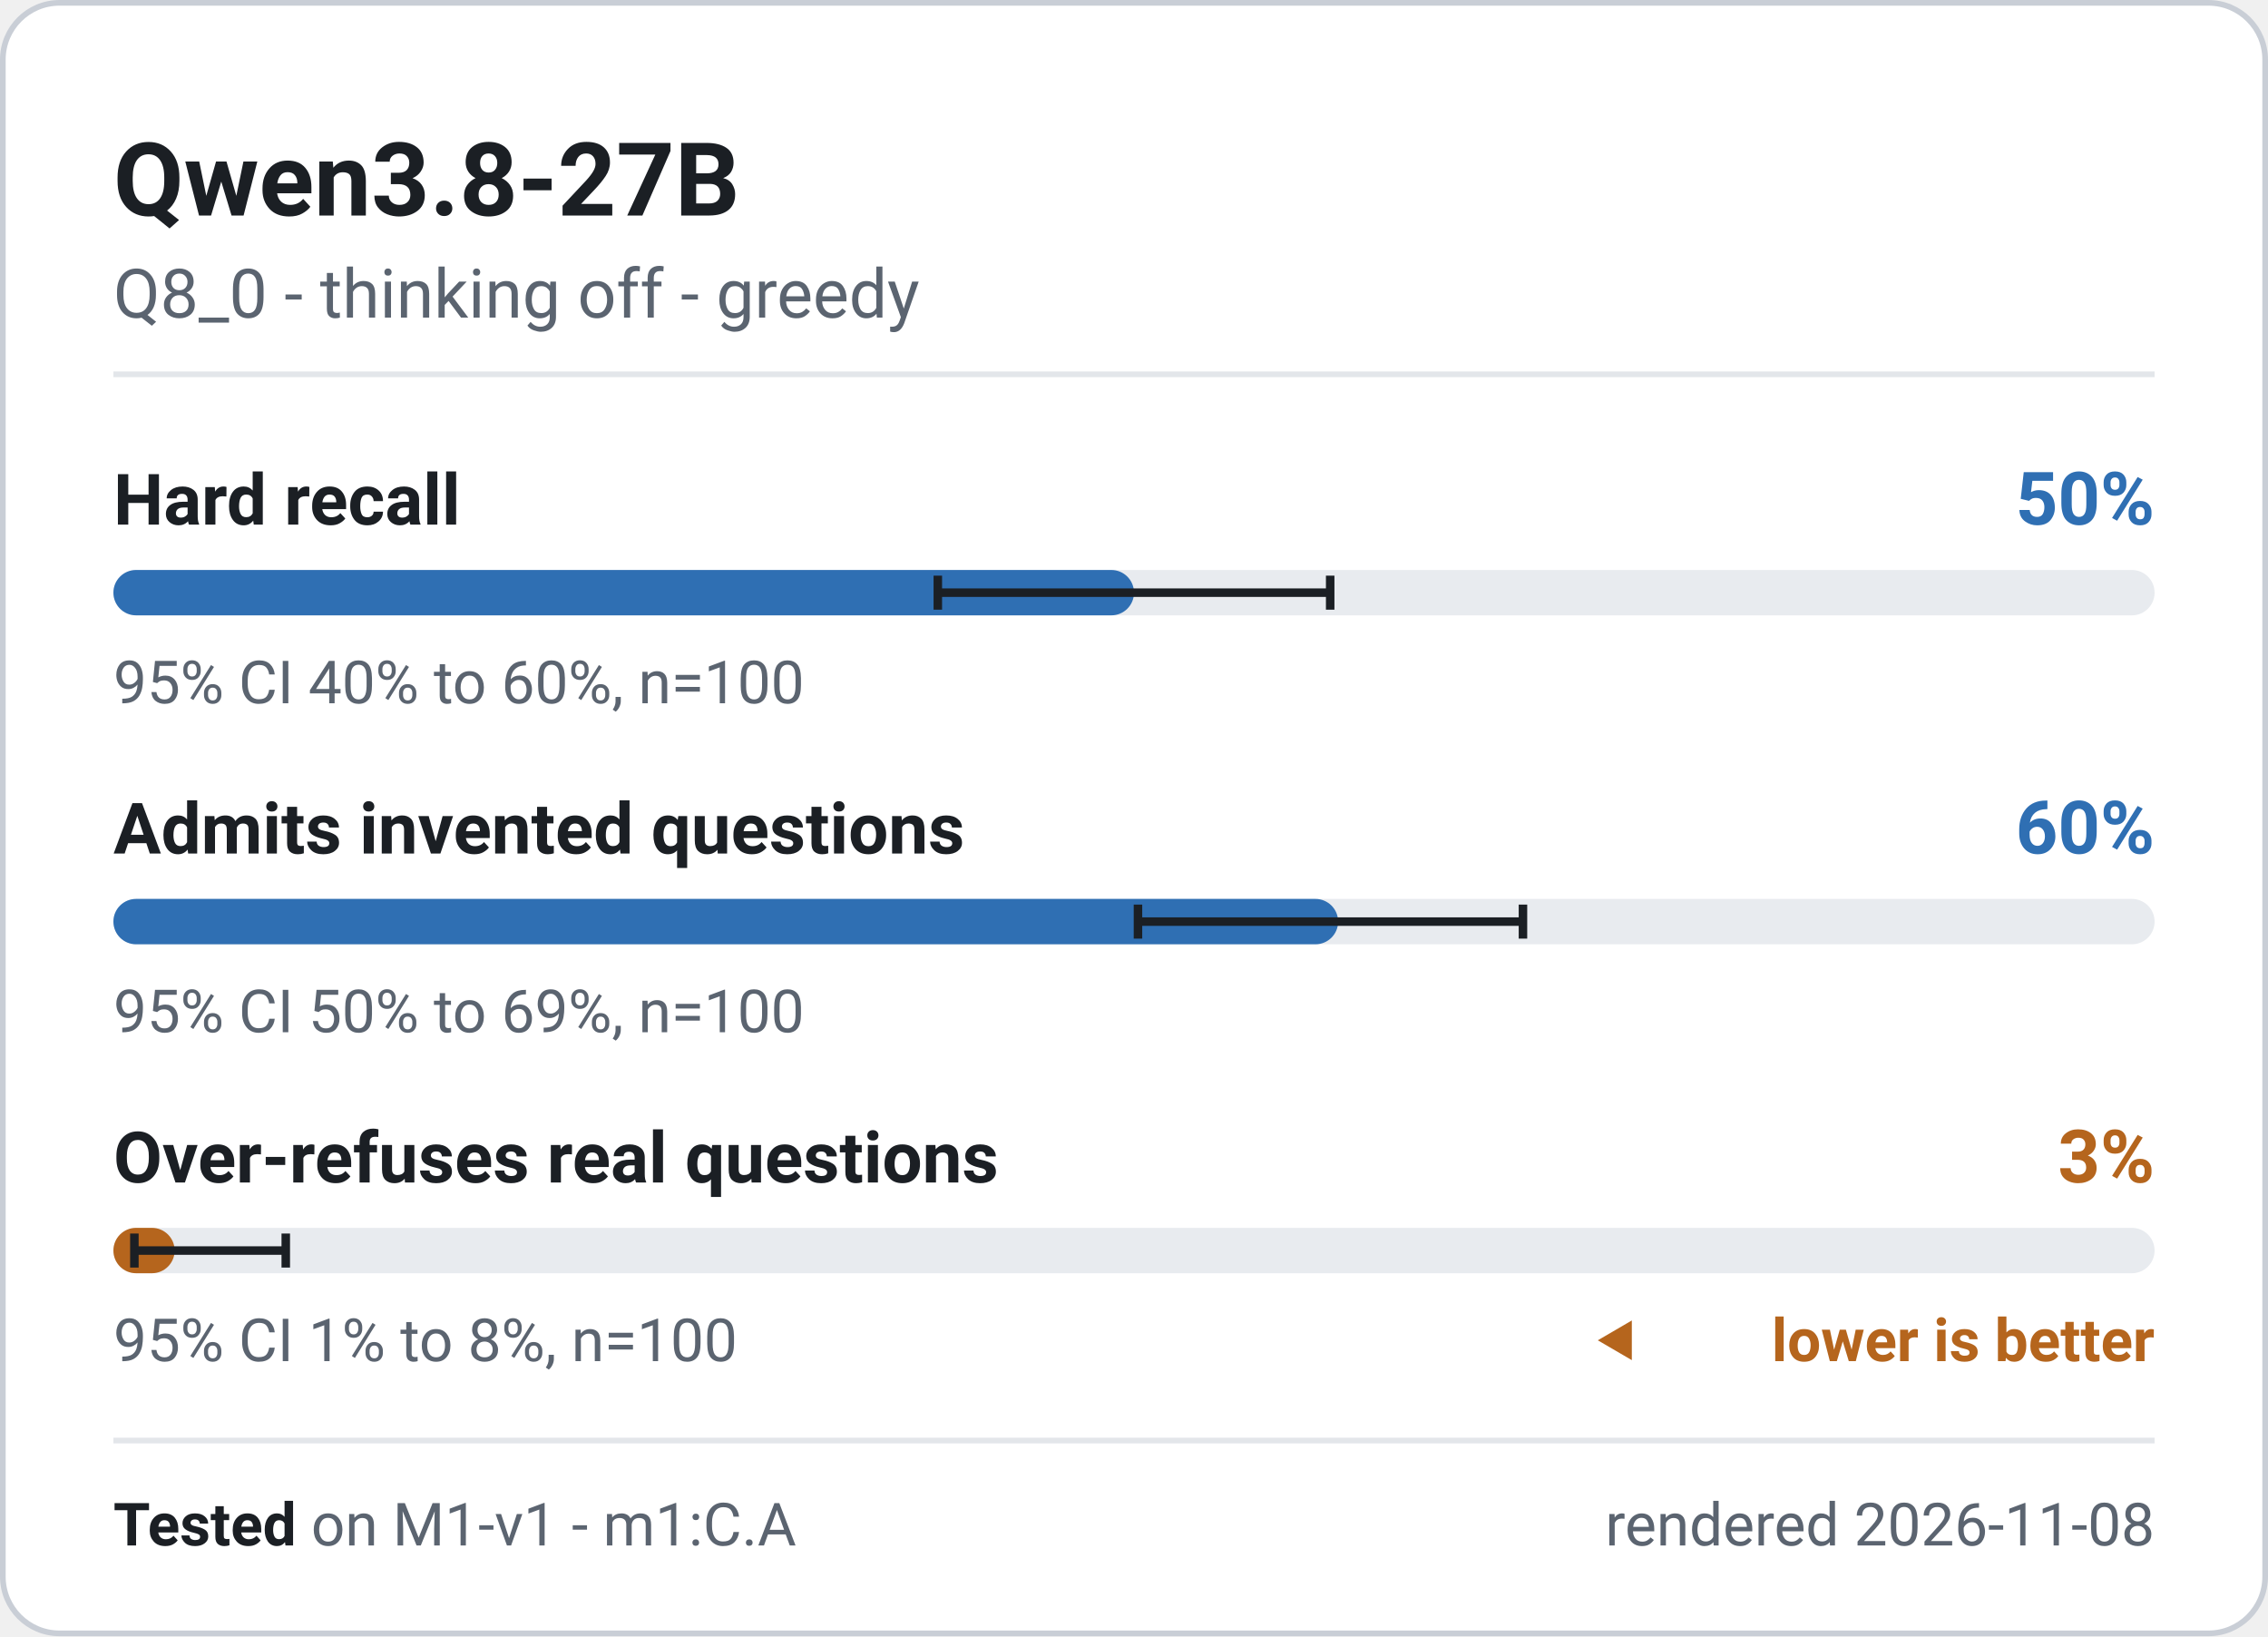
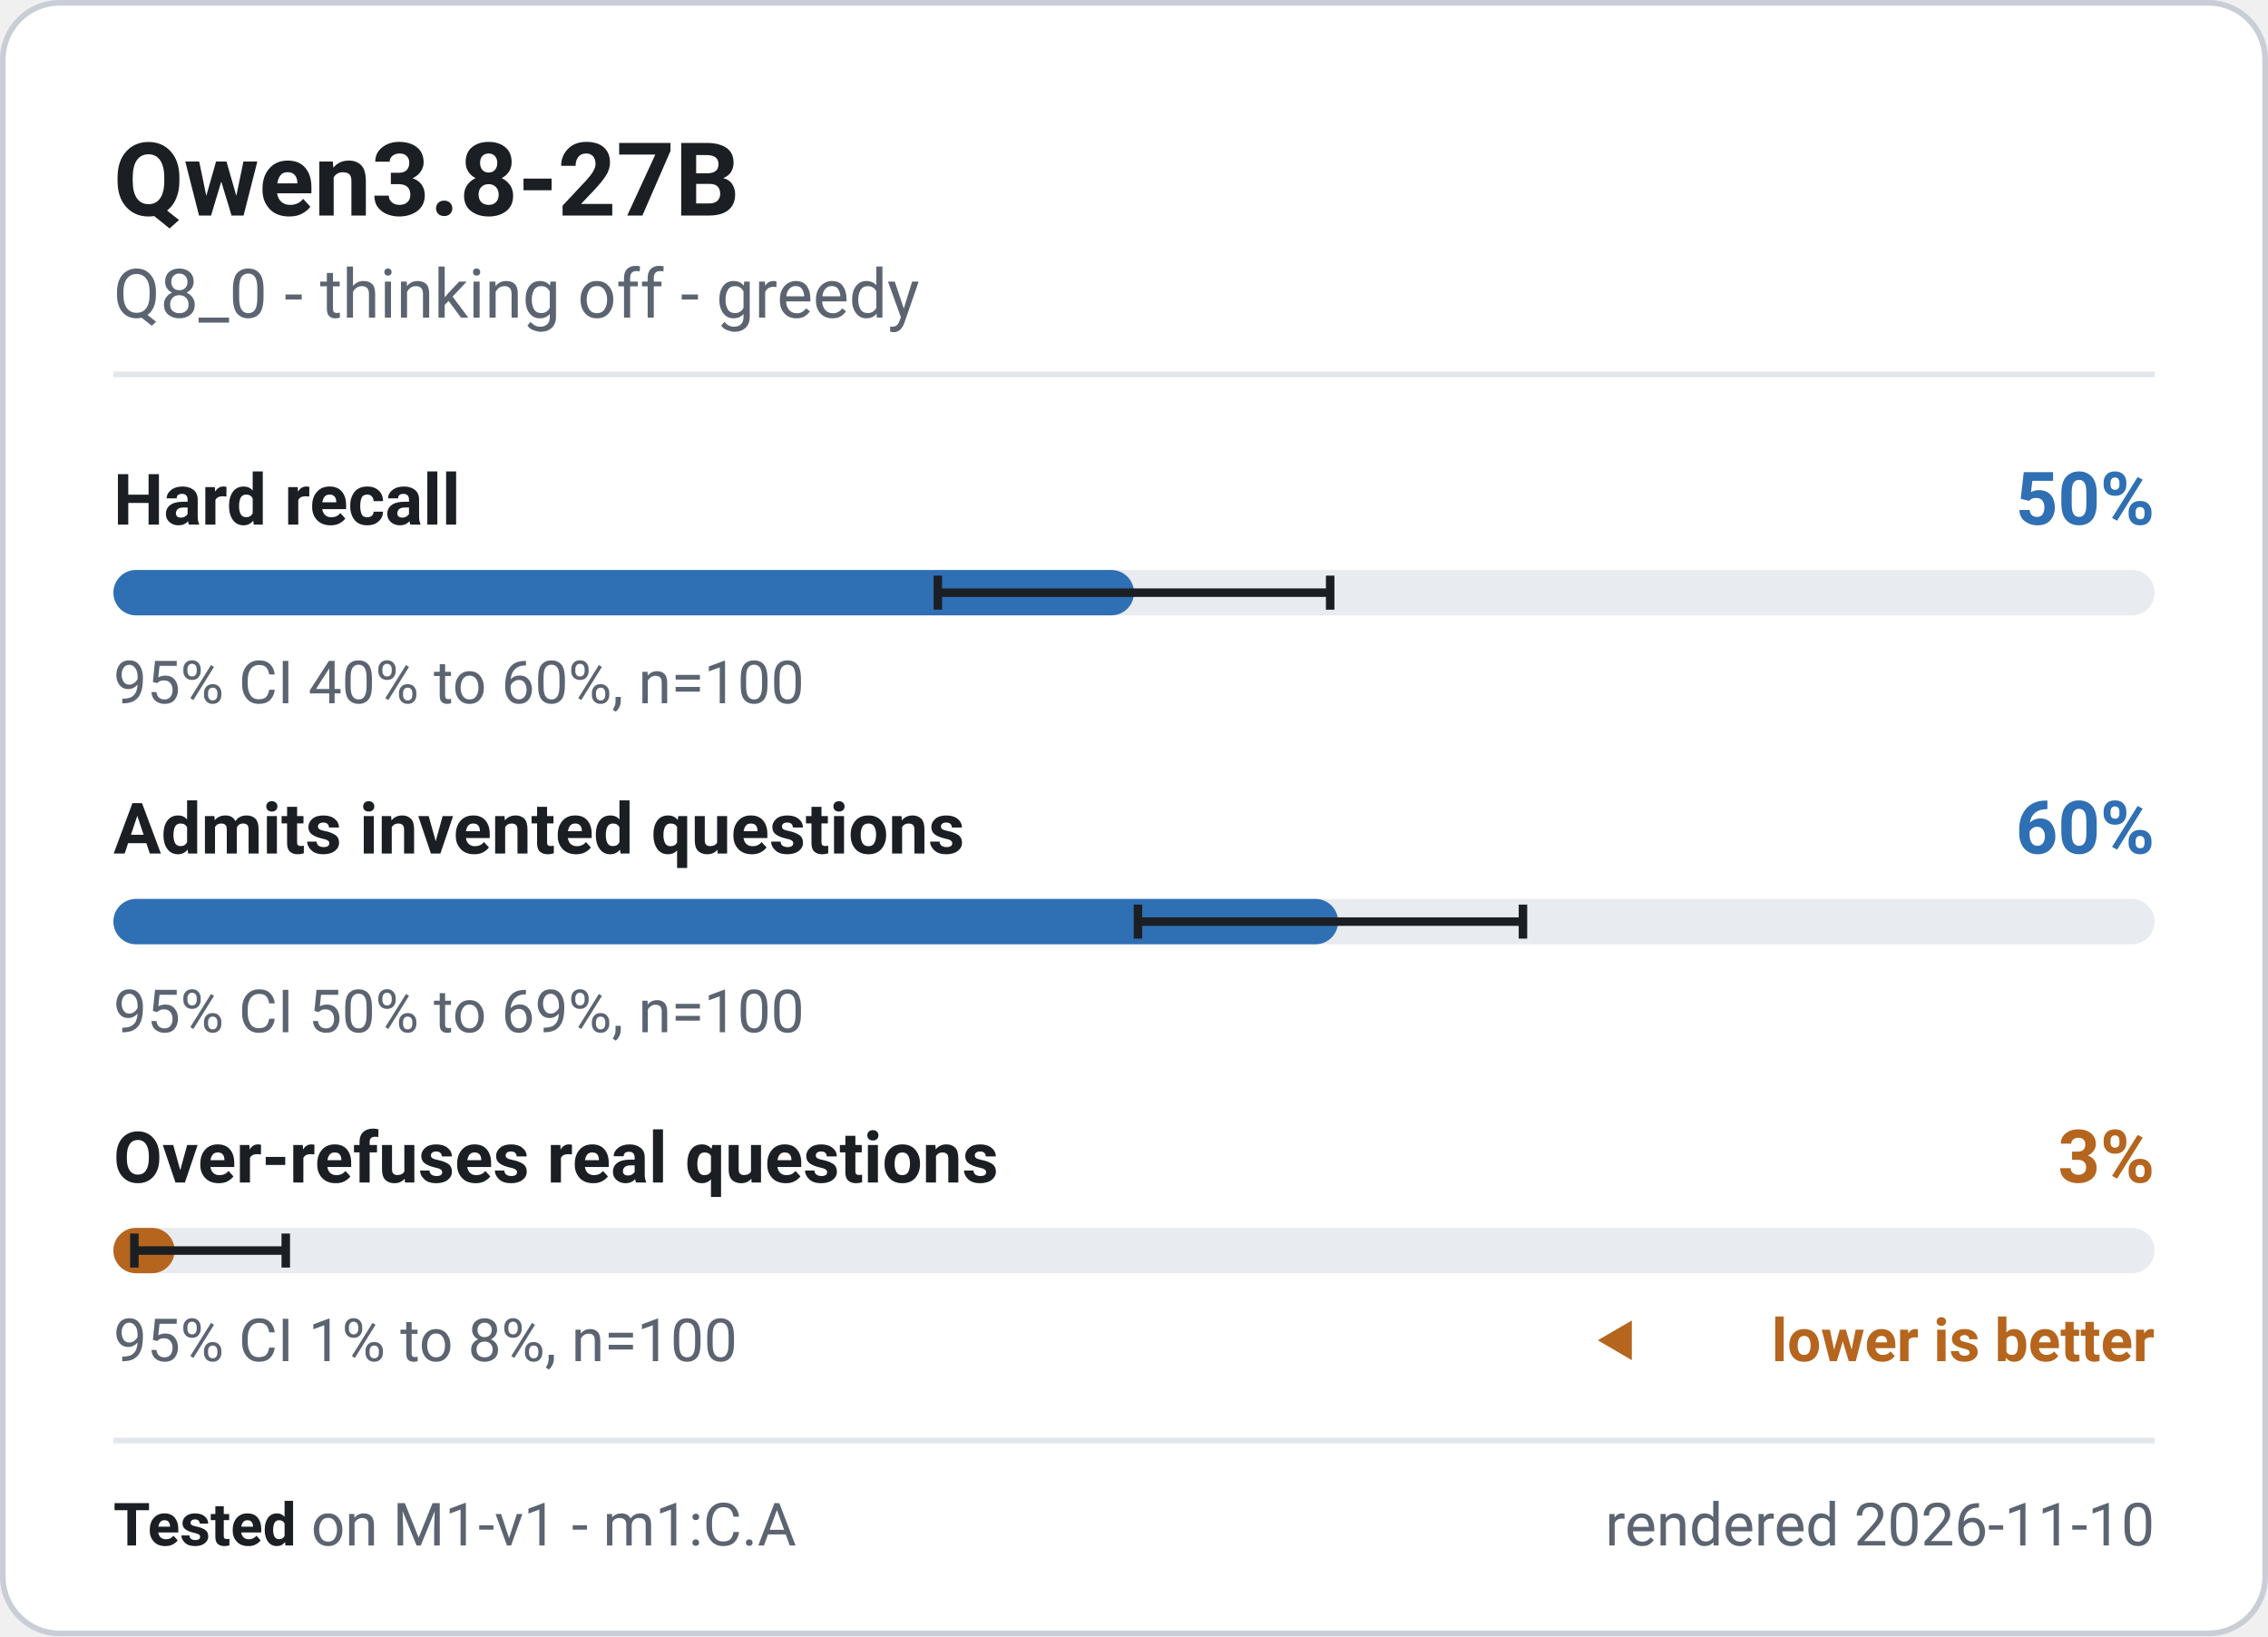
<svg xmlns="http://www.w3.org/2000/svg" width="400" height="288.5" viewBox="0 0 400 288.5" role="img" font-family="system-ui, -apple-system, 'Segoe UI', Roboto, 'Helvetica Neue', Arial, sans-serif" aria-label="Qwen3.8-27B - M1-v1 badge">
  <rect x="0.5" y="0.5" width="399" height="287.5" rx="10" fill="#ffffff" stroke="#c9ced6" stroke-width="1" />
  <text x="20" y="38" font-size="18" font-weight="700" fill="#1b1f24" text-anchor="start">Qwen3.8-27B</text>
  <text x="20" y="56" font-size="12" font-weight="400" fill="#5b6470" text-anchor="start">Q8_0 - thinking off - greedy</text>
  <line x1="20" y1="66" x2="380" y2="66" stroke="#e3e6ea" stroke-width="1" />
  <g class="meter" data-metric="M1-v1|knowledge.hard_acc" data-v="0.5" data-lo="0.4038" data-hi="0.5962" data-n="100">
    <text x="20" y="92.5" font-size="12.5" font-weight="600" fill="#1b1f24" text-anchor="start">Hard recall</text>
    <text x="380" y="92.5" font-size="13" font-weight="700" fill="#2f6fb3" text-anchor="end">50%</text>
    <rect x="20" y="100.5" width="360" height="8" rx="4" fill="#e8ebef" />
    <rect x="20" y="100.5" width="180.0" height="8" rx="4" fill="#2f6fb3" />
    <path d="M165.4 101.5V107.5M165.4 104.5H234.6M234.6 101.5V107.5" stroke="#1b1f24" stroke-width="1.5" fill="none" />
    <text x="20" y="124" font-size="10.5" font-weight="400" fill="#5b6470" text-anchor="start">95% CI 40% to 60%, n=100</text>
  </g>
  <g class="meter" data-metric="M1-v1|honesty.invented_refusal_lenient" data-v="0.6" data-lo="0.502" data-hi="0.6906" data-n="100">
    <text x="20" y="150.5" font-size="12.5" font-weight="600" fill="#1b1f24" text-anchor="start">Admits invented questions</text>
    <text x="380" y="150.5" font-size="13" font-weight="700" fill="#2f6fb3" text-anchor="end">60%</text>
    <rect x="20" y="158.5" width="360" height="8" rx="4" fill="#e8ebef" />
    <rect x="20" y="158.5" width="216.0" height="8" rx="4" fill="#2f6fb3" />
    <path d="M200.7 159.5V165.5M200.7 162.5H268.6M268.6 159.5V165.5" stroke="#1b1f24" stroke-width="1.5" fill="none" />
    <text x="20" y="182" font-size="10.5" font-weight="400" fill="#5b6470" text-anchor="start">95% CI 50% to 69%, n=100</text>
  </g>
-   <g class="meter" data-metric="M1-v1|honesty.overabstain_hard" data-v="0.03" data-lo="0.0103" data-hi="0.0845" data-n="100">
+   <g class="meter" data-metric="M1-v1|honesty.overabstain_hard_lenient" data-v="0.03" data-lo="0.0103" data-hi="0.0845" data-n="100">
    <text x="20" y="208.5" font-size="12.5" font-weight="600" fill="#1b1f24" text-anchor="start">Over-refuses real questions</text>
    <text x="380" y="208.5" font-size="13" font-weight="700" fill="#b5651d" text-anchor="end">3%</text>
    <rect x="20" y="216.5" width="360" height="8" rx="4" fill="#e8ebef" />
    <rect x="20" y="216.5" width="10.8" height="8" rx="4" fill="#b5651d" />
    <path d="M23.7 217.5V223.5M23.7 220.5H50.4M50.4 217.5V223.5" stroke="#1b1f24" stroke-width="1.5" fill="none" />
    <text x="20" y="240" font-size="10.5" font-weight="400" fill="#5b6470" text-anchor="start">95% CI 1% to 8%, n=100</text>
    <path d="M281.8 236.325l6 -3.5v7z" fill="#b5651d" />
    <text x="380" y="240" font-size="10.5" font-weight="600" fill="#b5651d" text-anchor="end">lower is better</text>
  </g>
  <line x1="20" y1="254" x2="380" y2="254" stroke="#e3e6ea" stroke-width="1" />
  <text x="20" y="272.5" font-size="10.5" fill="#5b6470">
    <tspan font-weight="700" fill="#1b1f24">Tested</tspan> on M1-v1 - m1:C.A</text>
-   <text x="380" y="272.5" font-size="10.5" font-weight="400" fill="#5b6470" text-anchor="end">rendered 2026-11-08</text>
+   <text x="380" y="272.5" font-size="10.5" font-weight="400" fill="#5b6470" text-anchor="end">rendered 2026-11-10</text>
</svg>
